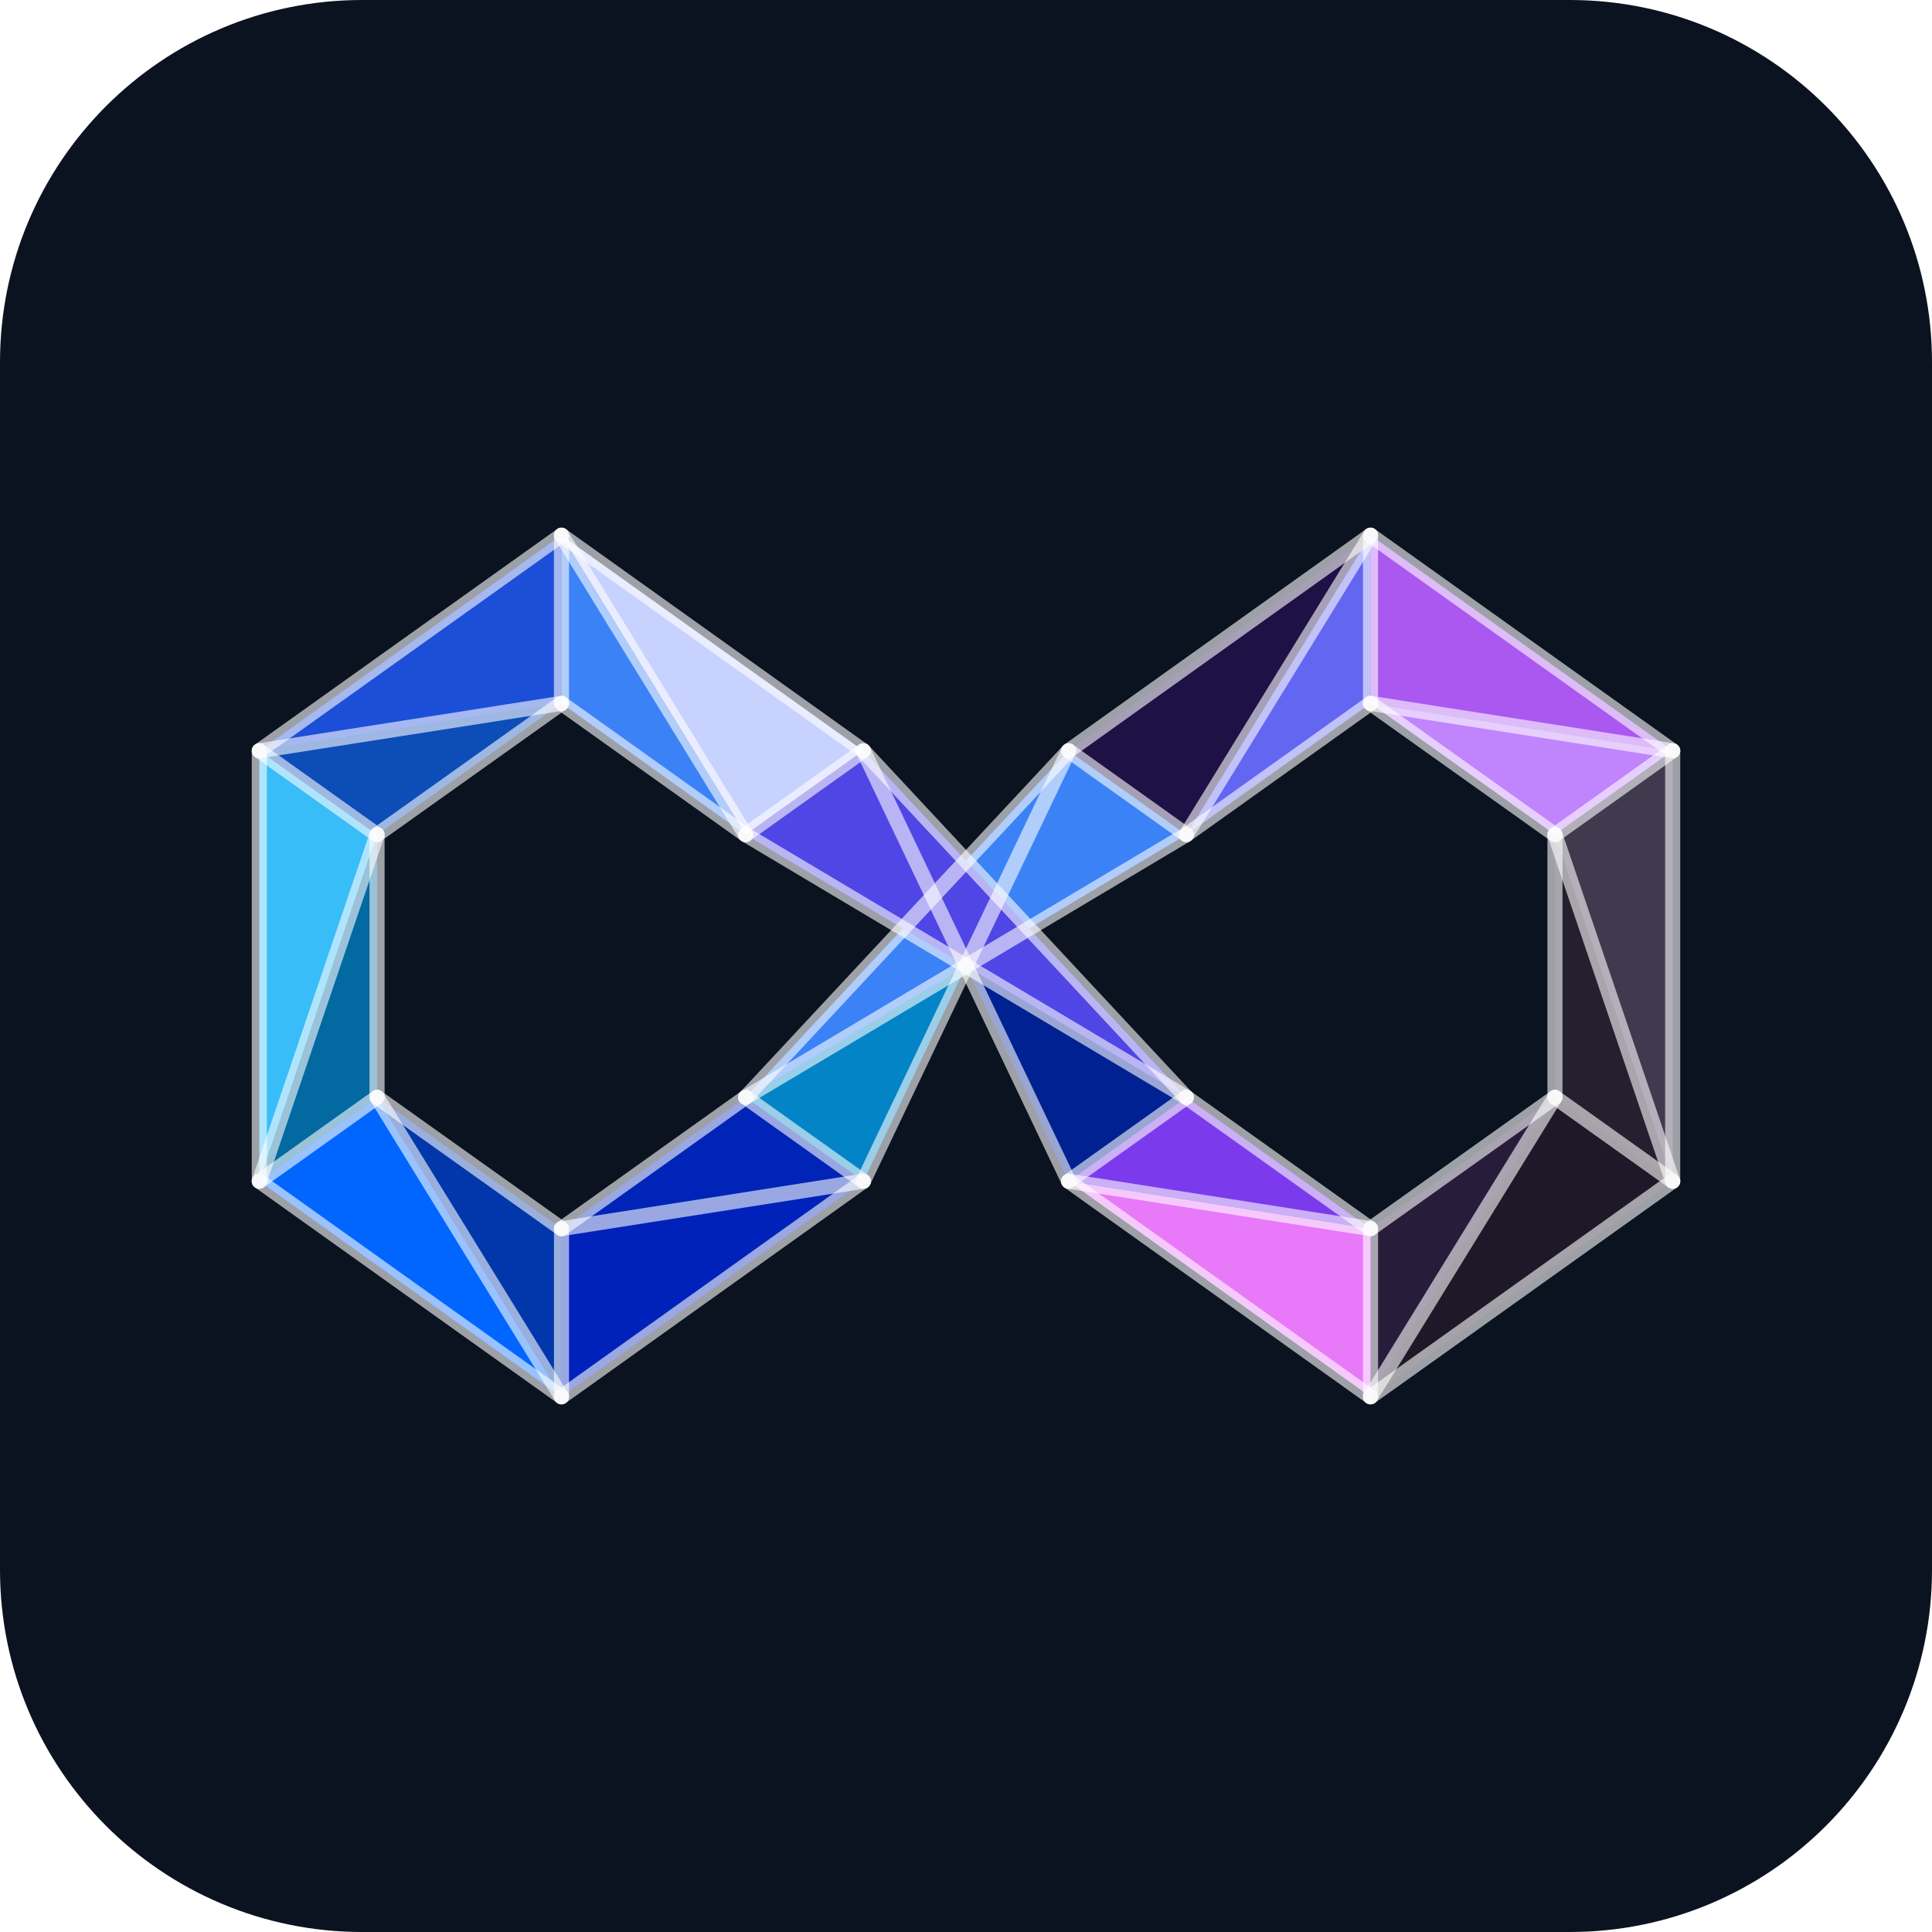
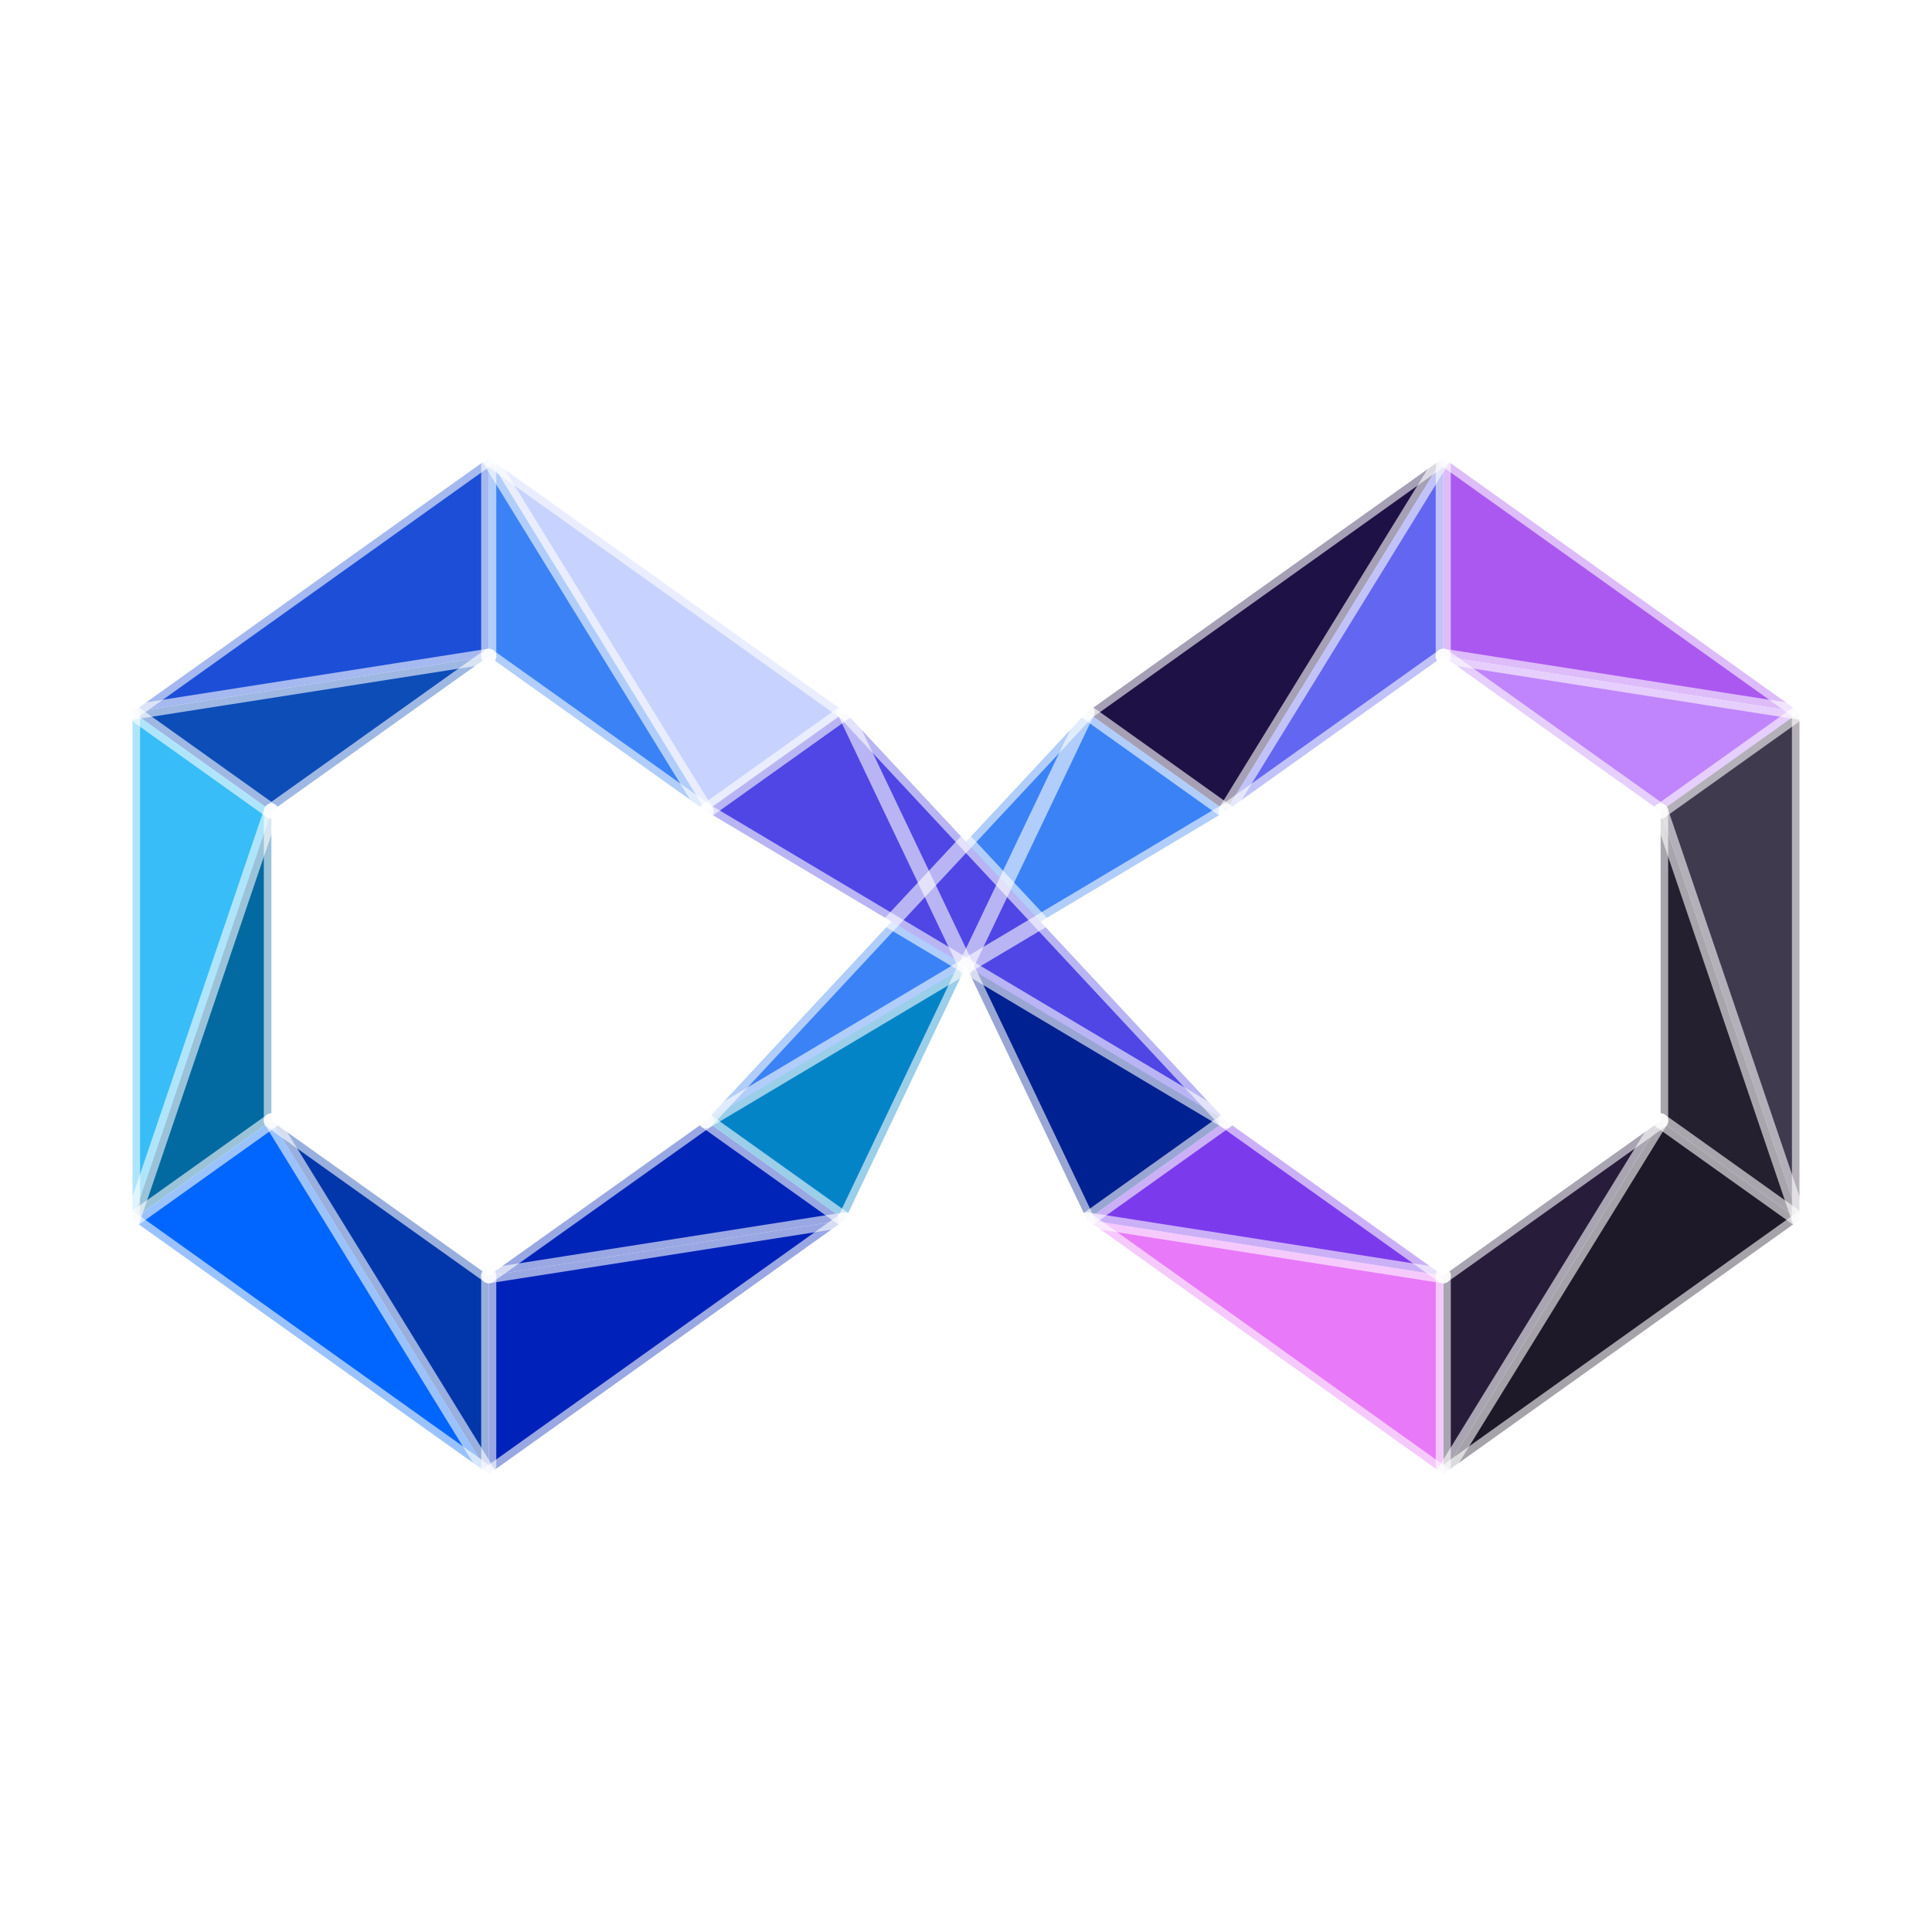
<svg xmlns="http://www.w3.org/2000/svg" viewBox="0 0 64 64" width="64" height="64" role="img" aria-label="EntireFM">
-   <rect width="64" height="64" rx="12" fill="#0b1220" />
-   <polygon points="28.60,24.87 18.60,17.73 24.70,27.65" fill="#c7d2fe" />
-   <polygon points="18.60,17.73 18.60,23.30 24.70,27.65" fill="#3b82f6" />
-   <polygon points="18.60,17.73 8.59,24.87 18.60,23.30" fill="#1d4ed8" />
-   <polygon points="8.59,24.87 12.49,27.65 18.60,23.30" fill="#0d4db8" />
-   <polygon points="8.59,24.87 8.59,39.13 12.49,27.65" fill="#38bdf8" />
-   <polygon points="8.59,39.13 12.49,36.35 12.49,27.65" fill="#0369a1" />
-   <polygon points="8.59,39.13 18.60,46.27 12.49,36.35" fill="#0066ff" />
-   <polygon points="18.60,46.27 18.60,40.70 12.49,36.35" fill="#0137aa" />
-   <polygon points="18.60,46.27 28.60,39.13 18.60,40.70" fill="#0122ba" />
-   <polygon points="28.60,39.13 24.70,36.35 18.60,40.70" fill="#0024b8" />
-   <polygon points="28.60,39.13 35.40,24.87 24.70,36.35" fill="#0284c7" />
-   <polygon points="35.40,24.87 39.30,27.65 24.70,36.35" fill="#3b82f6" />
-   <polygon points="35.40,24.87 45.40,17.73 39.30,27.65" fill="#1e1145" />
-   <polygon points="45.40,17.73 45.40,23.30 39.30,27.65" fill="#6366f1" />
-   <polygon points="45.40,17.73 55.41,24.87 45.40,23.30" fill="#ab58f1" />
-   <polygon points="55.41,24.87 51.51,27.65 45.40,23.30" fill="#c084fc" />
-   <polygon points="55.41,24.87 55.41,39.13 51.51,27.65" fill="#403a4f" />
-   <polygon points="55.41,39.13 51.51,36.35 51.51,27.65" fill="#252030" />
-   <polygon points="55.41,39.13 45.40,46.27 51.51,36.35" fill="#1e1929" />
-   <polygon points="45.40,46.27 45.40,40.70 51.51,36.35" fill="#281c3b" />
-   <polygon points="45.40,46.27 35.40,39.13 45.40,40.70" fill="#e879f9" />
-   <polygon points="35.40,39.13 39.30,36.35 45.40,40.70" fill="#7c3aed" />
-   <polygon points="35.40,39.13 28.60,24.87 39.30,36.35" fill="#002191" />
-   <polygon points="28.60,24.87 24.70,27.65 39.30,36.35" fill="#4f46e5" />
+   <polygon points="27.99,23.59 16.19,15.17 23.39,26.87" fill="#c7d2fe" />
+   <polygon points="16.19,15.17 16.19,21.74 23.39,26.87" fill="#3b82f6" />
+   <polygon points="16.19,15.17 4.39,23.59 16.19,21.74" fill="#1d4ed8" />
+   <polygon points="4.39,23.59 8.99,26.87 16.19,21.74" fill="#0d4db8" />
+   <polygon points="4.39,23.59 4.39,40.41 8.99,26.87" fill="#38bdf8" />
+   <polygon points="4.39,40.41 8.99,37.13 8.99,26.87" fill="#0369a1" />
+   <polygon points="4.39,40.41 16.19,48.83 8.99,37.13" fill="#0066ff" />
+   <polygon points="16.19,48.83 16.19,42.26 8.99,37.13" fill="#0137aa" />
+   <polygon points="16.19,48.83 27.99,40.41 16.19,42.26" fill="#0122ba" />
+   <polygon points="27.99,40.41 23.39,37.13 16.19,42.26" fill="#0024b8" />
+   <polygon points="27.99,40.41 36.01,23.59 23.39,37.13" fill="#0284c7" />
+   <polygon points="36.01,23.59 40.61,26.87 23.39,37.13" fill="#3b82f6" />
+   <polygon points="36.01,23.59 47.81,15.17 40.61,26.87" fill="#1e1145" />
+   <polygon points="47.81,15.17 47.81,21.74 40.61,26.87" fill="#6366f1" />
+   <polygon points="47.81,15.17 59.61,23.59 47.81,21.74" fill="#ab58f1" />
+   <polygon points="59.61,23.59 55.01,26.87 47.81,21.74" fill="#c084fc" />
+   <polygon points="59.61,23.59 59.61,40.41 55.01,26.87" fill="#403a4f" />
+   <polygon points="59.61,40.41 55.01,37.13 55.01,26.87" fill="#252030" />
+   <polygon points="59.61,40.41 47.81,48.83 55.01,37.13" fill="#1e1929" />
+   <polygon points="47.81,48.83 47.81,42.26 55.01,37.13" fill="#281c3b" />
+   <polygon points="47.81,48.83 36.01,40.41 47.81,42.26" fill="#e879f9" />
+   <polygon points="36.01,40.41 40.61,37.13 47.81,42.26" fill="#7c3aed" />
+   <polygon points="36.01,40.41 27.99,23.59 40.61,37.13" fill="#002191" />
+   <polygon points="27.99,23.59 23.39,26.87 40.61,37.13" fill="#4f46e5" />
  <g stroke="rgba(255,255,255,0.6)" stroke-width="0.5" stroke-linecap="round">
-     <line x1="28.60" y1="24.87" x2="18.60" y2="17.73" />
-     <line x1="24.70" y1="27.65" x2="18.60" y2="23.30" />
-     <line x1="28.60" y1="24.87" x2="24.70" y2="27.65" />
-     <line x1="18.60" y1="17.73" x2="24.70" y2="27.65" />
-     <line x1="18.60" y1="17.73" x2="8.59" y2="24.87" />
-     <line x1="18.60" y1="23.30" x2="12.49" y2="27.65" />
-     <line x1="18.60" y1="17.73" x2="18.60" y2="23.30" />
-     <line x1="8.59" y1="24.87" x2="18.60" y2="23.30" />
-     <line x1="8.59" y1="24.87" x2="8.59" y2="39.13" />
-     <line x1="12.49" y1="27.65" x2="12.49" y2="36.35" />
-     <line x1="8.59" y1="24.87" x2="12.49" y2="27.65" />
-     <line x1="8.59" y1="39.13" x2="12.49" y2="27.65" />
-     <line x1="8.59" y1="39.13" x2="18.60" y2="46.27" />
-     <line x1="12.49" y1="36.35" x2="18.60" y2="40.70" />
-     <line x1="8.59" y1="39.13" x2="12.49" y2="36.35" />
-     <line x1="18.60" y1="46.27" x2="12.49" y2="36.35" />
-     <line x1="18.60" y1="46.27" x2="28.60" y2="39.13" />
-     <line x1="18.60" y1="40.70" x2="24.70" y2="36.35" />
-     <line x1="18.60" y1="46.27" x2="18.60" y2="40.70" />
-     <line x1="28.60" y1="39.13" x2="18.60" y2="40.70" />
-     <line x1="28.60" y1="39.13" x2="35.40" y2="24.87" />
-     <line x1="24.70" y1="36.35" x2="39.30" y2="27.65" />
-     <line x1="28.60" y1="39.13" x2="24.70" y2="36.35" />
-     <line x1="35.40" y1="24.87" x2="24.70" y2="36.35" />
-     <line x1="35.40" y1="24.87" x2="45.40" y2="17.73" />
-     <line x1="39.30" y1="27.65" x2="45.40" y2="23.30" />
-     <line x1="35.40" y1="24.87" x2="39.30" y2="27.65" />
-     <line x1="45.40" y1="17.73" x2="39.30" y2="27.65" />
-     <line x1="45.40" y1="17.73" x2="55.41" y2="24.87" />
-     <line x1="45.40" y1="23.30" x2="51.51" y2="27.65" />
-     <line x1="45.40" y1="17.73" x2="45.40" y2="23.30" />
-     <line x1="55.41" y1="24.87" x2="45.40" y2="23.30" />
-     <line x1="55.41" y1="24.87" x2="55.41" y2="39.13" />
-     <line x1="51.51" y1="27.65" x2="51.51" y2="36.35" />
-     <line x1="55.41" y1="24.87" x2="51.51" y2="27.65" />
-     <line x1="55.41" y1="39.13" x2="51.51" y2="27.65" />
-     <line x1="55.41" y1="39.13" x2="45.40" y2="46.27" />
-     <line x1="51.51" y1="36.35" x2="45.40" y2="40.70" />
-     <line x1="55.41" y1="39.13" x2="51.51" y2="36.35" />
-     <line x1="45.40" y1="46.27" x2="51.51" y2="36.35" />
-     <line x1="45.40" y1="46.27" x2="35.40" y2="39.13" />
-     <line x1="45.40" y1="40.70" x2="39.30" y2="36.35" />
-     <line x1="45.40" y1="46.27" x2="45.40" y2="40.70" />
-     <line x1="35.40" y1="39.13" x2="45.40" y2="40.70" />
-     <line x1="35.40" y1="39.13" x2="28.60" y2="24.87" />
-     <line x1="39.30" y1="36.35" x2="24.70" y2="27.65" />
-     <line x1="35.40" y1="39.13" x2="39.30" y2="36.35" />
-     <line x1="28.60" y1="24.87" x2="39.30" y2="36.35" />
+     <line x1="27.99" y1="23.59" x2="16.19" y2="15.17" />
+     <line x1="23.39" y1="26.87" x2="16.19" y2="21.74" />
+     <line x1="27.99" y1="23.59" x2="23.39" y2="26.87" />
+     <line x1="16.19" y1="15.17" x2="23.39" y2="26.87" />
+     <line x1="16.19" y1="15.17" x2="4.39" y2="23.59" />
+     <line x1="16.19" y1="21.74" x2="8.99" y2="26.87" />
+     <line x1="16.19" y1="15.17" x2="16.19" y2="21.74" />
+     <line x1="4.39" y1="23.59" x2="16.19" y2="21.74" />
+     <line x1="4.39" y1="23.59" x2="4.39" y2="40.41" />
+     <line x1="8.99" y1="26.87" x2="8.99" y2="37.13" />
+     <line x1="4.39" y1="23.59" x2="8.99" y2="26.87" />
+     <line x1="4.39" y1="40.41" x2="8.99" y2="26.87" />
+     <line x1="4.39" y1="40.41" x2="16.19" y2="48.83" />
+     <line x1="8.99" y1="37.13" x2="16.19" y2="42.26" />
+     <line x1="4.39" y1="40.41" x2="8.99" y2="37.13" />
+     <line x1="16.19" y1="48.83" x2="8.99" y2="37.13" />
+     <line x1="16.19" y1="48.83" x2="27.99" y2="40.41" />
+     <line x1="16.19" y1="42.26" x2="23.39" y2="37.13" />
+     <line x1="16.19" y1="48.83" x2="16.19" y2="42.26" />
+     <line x1="27.99" y1="40.41" x2="16.19" y2="42.26" />
+     <line x1="27.99" y1="40.41" x2="36.01" y2="23.59" />
+     <line x1="23.39" y1="37.13" x2="40.61" y2="26.87" />
+     <line x1="27.99" y1="40.41" x2="23.39" y2="37.13" />
+     <line x1="36.01" y1="23.59" x2="23.39" y2="37.13" />
+     <line x1="36.01" y1="23.59" x2="47.81" y2="15.17" />
+     <line x1="40.61" y1="26.87" x2="47.81" y2="21.74" />
+     <line x1="36.01" y1="23.59" x2="40.61" y2="26.87" />
+     <line x1="47.81" y1="15.17" x2="40.61" y2="26.87" />
+     <line x1="47.81" y1="15.17" x2="59.61" y2="23.59" />
+     <line x1="47.81" y1="21.74" x2="55.01" y2="26.87" />
+     <line x1="47.81" y1="15.17" x2="47.81" y2="21.74" />
+     <line x1="59.61" y1="23.59" x2="47.81" y2="21.74" />
+     <line x1="59.61" y1="23.59" x2="59.61" y2="40.41" />
+     <line x1="55.01" y1="26.87" x2="55.01" y2="37.13" />
+     <line x1="59.61" y1="23.59" x2="55.01" y2="26.87" />
+     <line x1="59.61" y1="40.41" x2="55.01" y2="26.87" />
+     <line x1="59.61" y1="40.41" x2="47.81" y2="48.83" />
+     <line x1="55.01" y1="37.13" x2="47.81" y2="42.26" />
+     <line x1="59.61" y1="40.41" x2="55.01" y2="37.13" />
+     <line x1="47.81" y1="48.83" x2="55.01" y2="37.13" />
+     <line x1="47.81" y1="48.83" x2="36.01" y2="40.41" />
+     <line x1="47.81" y1="42.26" x2="40.61" y2="37.13" />
+     <line x1="47.81" y1="48.83" x2="47.81" y2="42.26" />
+     <line x1="36.01" y1="40.41" x2="47.81" y2="42.26" />
+     <line x1="36.01" y1="40.41" x2="27.99" y2="23.59" />
+     <line x1="40.61" y1="37.13" x2="23.39" y2="26.87" />
+     <line x1="36.01" y1="40.41" x2="40.61" y2="37.13" />
+     <line x1="27.99" y1="23.59" x2="40.61" y2="37.13" />
  </g>
</svg>
